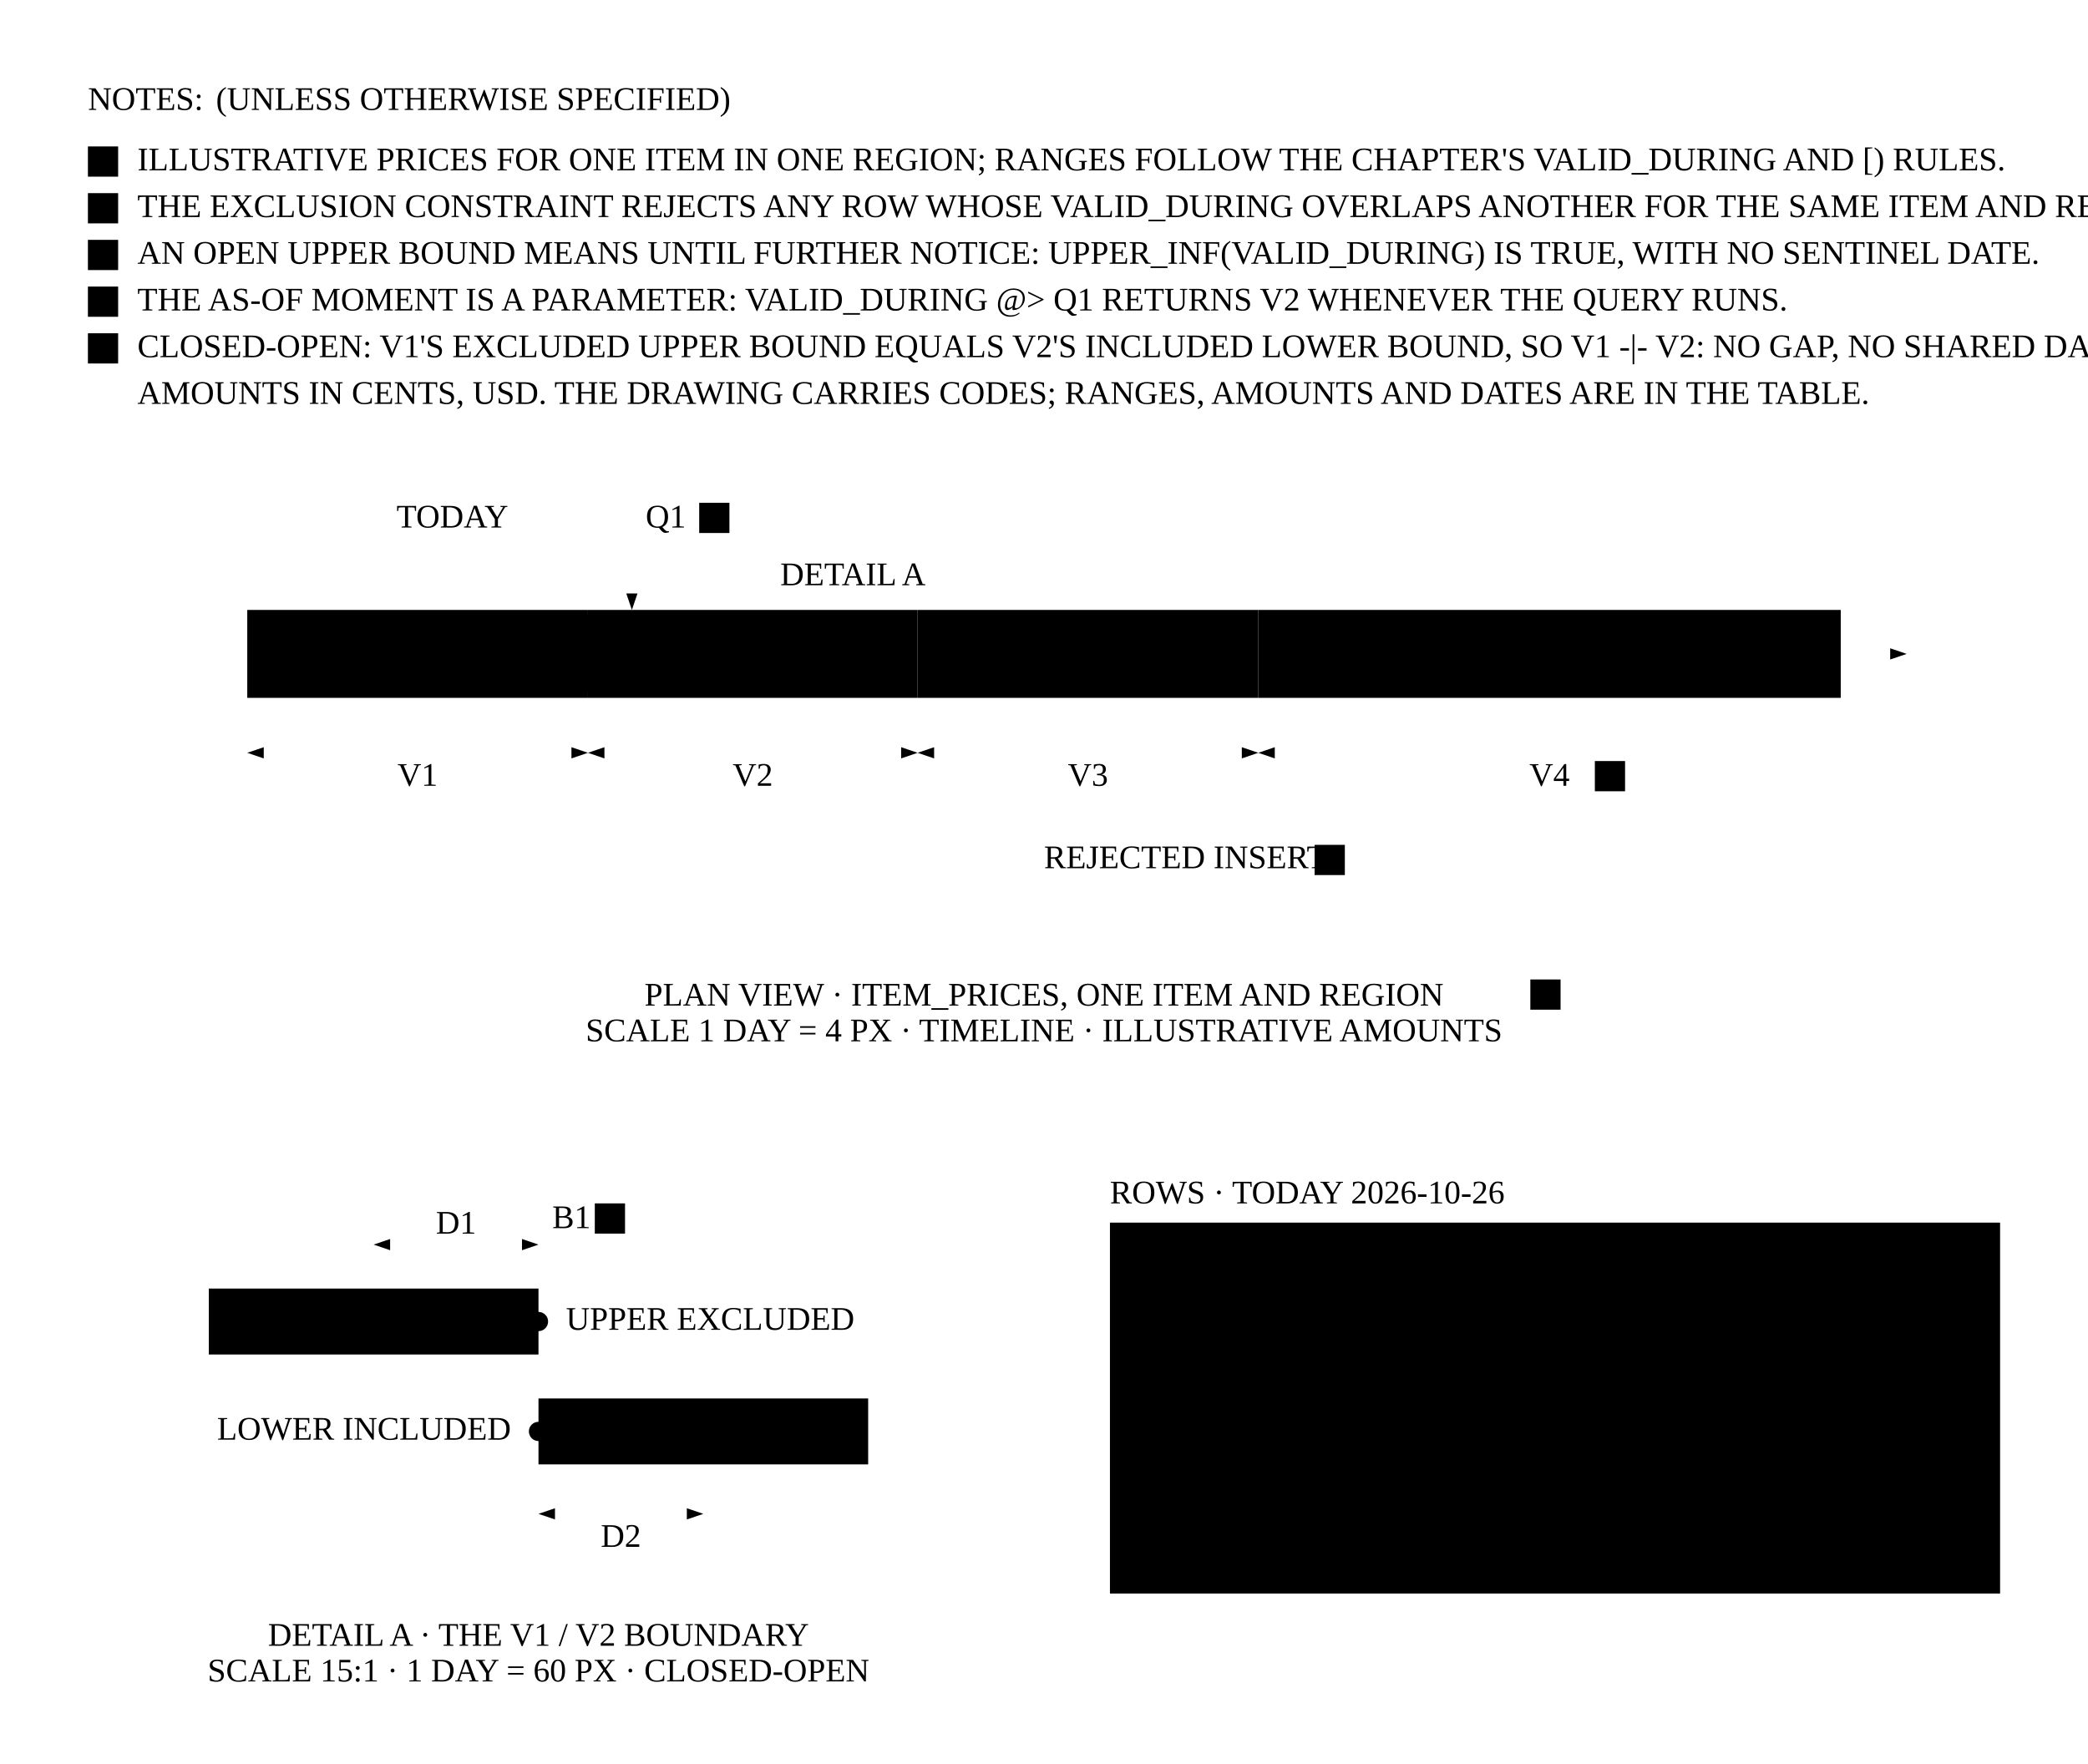
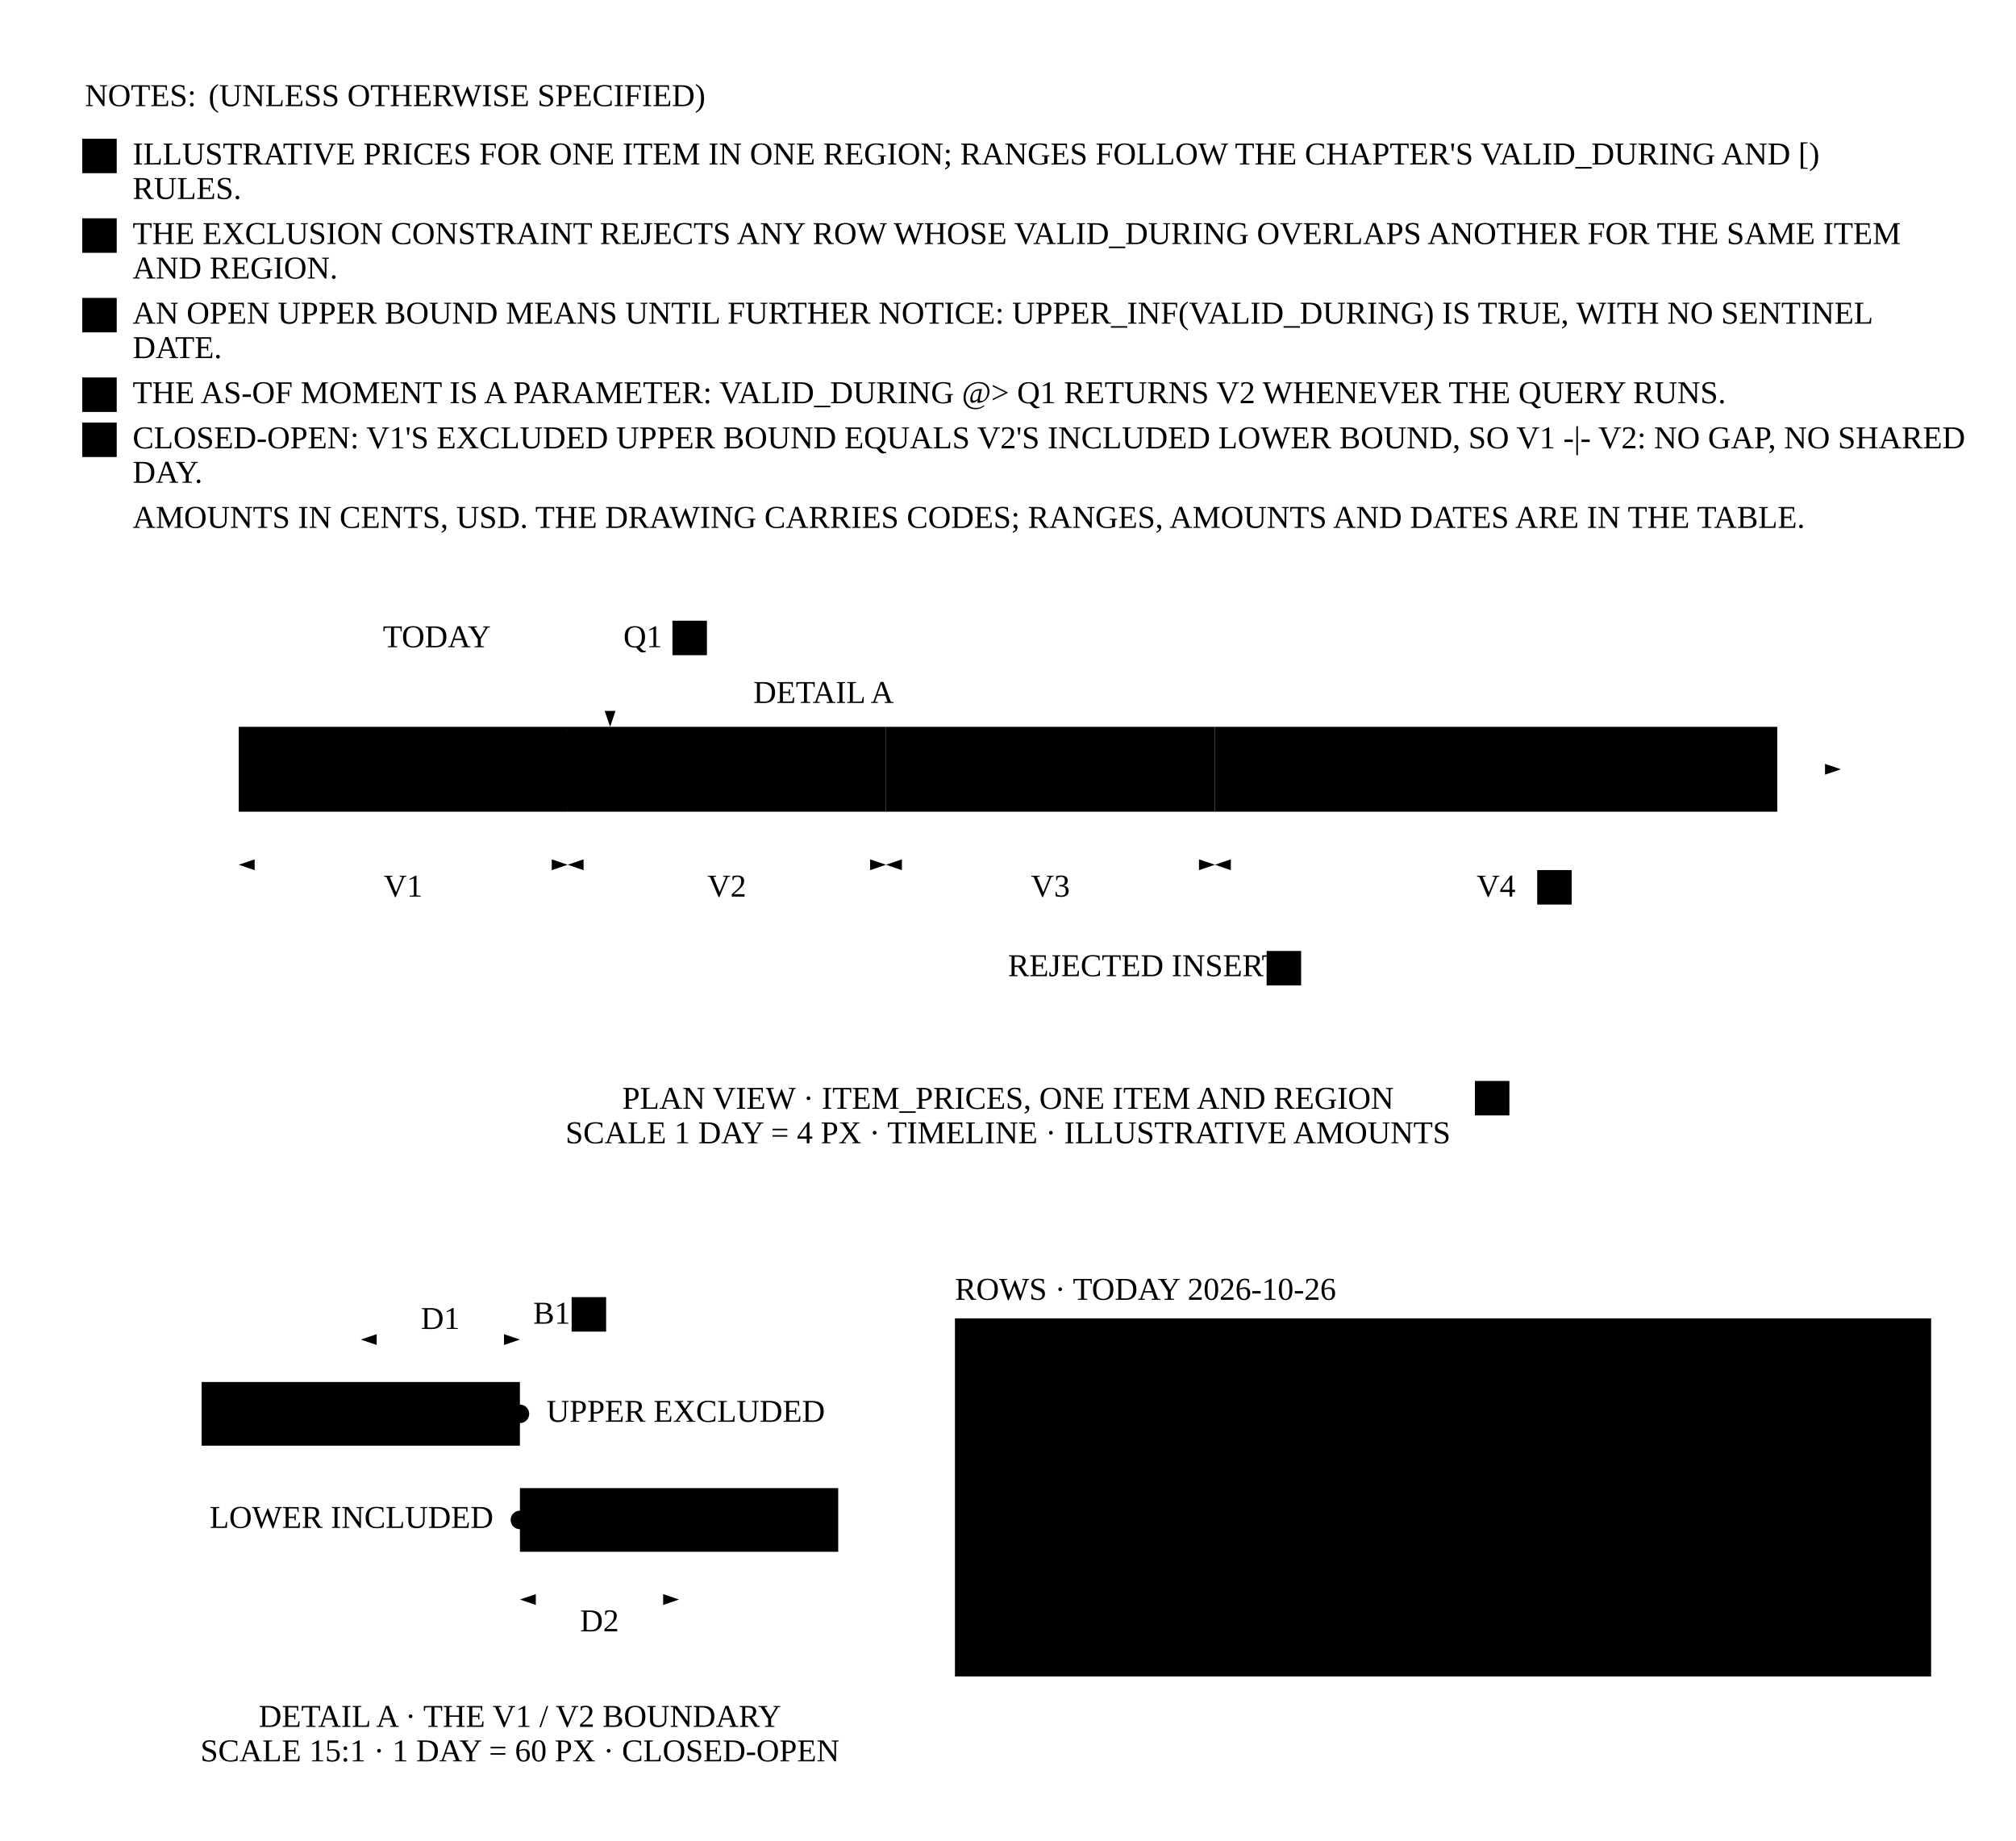
- <svg xmlns="http://www.w3.org/2000/svg" class="dwg" viewBox="0 0 760 642">
+ <svg xmlns="http://www.w3.org/2000/svg" class="dwg" viewBox="0 0 760 694">
  <defs>
    <marker id="pb-tmp-ah" viewBox="0 0 10 10" refX="10" refY="5" markerWidth="6" markerHeight="6" markerUnits="userSpaceOnUse" orient="auto-start-reverse">
      <path class="ah ink" d="M0,1.6L10,5L0,8.4Z" />
-     </marker>
-     <marker id="pb-tmp-ah-hl" viewBox="0 0 10 10" refX="10" refY="5" markerWidth="6" markerHeight="6" markerUnits="userSpaceOnUse" orient="auto-start-reverse">
-       <path class="ah hl" d="M0,1.6L10,5L0,8.4Z" />
    </marker>
    <pattern id="pb-tmp-hatch" width="5" height="5" patternUnits="userSpaceOnUse" patternTransform="rotate(45)">
      <path class="hatch-ln" d="M0,0V5" />
    </pattern>
  </defs>
  <text class="nth" x="32" y="40">NOTES:</text>
  <text class="nt" x="78.6" y="40">(UNLESS OTHERWISE SPECIFIED)</text>
-   <rect class="nb" x="32" y="53.3" width="11" height="11" />
-   <text class="nbt" x="37.5" y="61.5" text-anchor="middle">1</text>
-   <text class="nt" x="50" y="62">ILLUSTRATIVE PRICES FOR ONE ITEM IN ONE REGION; RANGES FOLLOW THE CHAPTER'S VALID_DURING AND [) RULES.</text>
-   <rect class="nb" x="32" y="70.3" width="11" height="11" />
-   <text class="nbt" x="37.5" y="78.5" text-anchor="middle">2</text>
-   <text class="nt" x="50" y="79">THE EXCLUSION CONSTRAINT REJECTS ANY ROW WHOSE VALID_DURING OVERLAPS ANOTHER FOR THE SAME ITEM AND REGION.</text>
-   <rect class="nb" x="32" y="87.3" width="11" height="11" />
-   <text class="nbt" x="37.5" y="95.5" text-anchor="middle">3</text>
-   <text class="nt" x="50" y="96">AN OPEN UPPER BOUND MEANS UNTIL FURTHER NOTICE: UPPER_INF(VALID_DURING) IS TRUE, WITH NO SENTINEL DATE.</text>
-   <rect class="nb" x="32" y="104.3" width="11" height="11" />
-   <text class="nbt" x="37.5" y="112.5" text-anchor="middle">4</text>
-   <text class="nt" x="50" y="113">THE AS-OF MOMENT IS A PARAMETER: VALID_DURING @&gt; Q1 RETURNS V2 WHENEVER THE QUERY RUNS.</text>
-   <rect class="nb" x="32" y="121.3" width="11" height="11" />
-   <text class="nbt" x="37.5" y="129.5" text-anchor="middle">5</text>
-   <text class="nt" x="50" y="130">CLOSED-OPEN: V1'S EXCLUDED UPPER BOUND EQUALS V2'S INCLUDED LOWER BOUND, SO V1 -|- V2: NO GAP, NO SHARED DAY.</text>
-   <text class="nt" x="50" y="147">AMOUNTS IN CENTS, USD. THE DRAWING CARRIES CODES; RANGES, AMOUNTS AND DATES ARE IN THE TABLE.</text>
-   <rect class="obj fill-1" x="90" y="222" width="124" height="32" />
-   <text class="sl ink" x="152" y="241" text-anchor="middle">CURRENT</text>
-   <rect class="obj fill-2" x="214" y="222" width="120" height="32" />
-   <text class="sl ink" x="274" y="241" text-anchor="middle">SCHEDULED</text>
-   <rect class="obj fill-2" x="334" y="222" width="124" height="32" />
-   <text class="sl ink" x="396" y="241" text-anchor="middle">SCHEDULED</text>
-   <rect class="obj fill-2" x="458" y="222" width="212" height="32" />
-   <text class="sl ink" x="564" y="241" text-anchor="middle">SCHEDULED · OPEN END</text>
-   <path class="leader" d="M670,238H694" marker-end="url(#pb-tmp-ah)" />
-   <path class="ctr" d="M190,186L190,262" />
-   <text class="sl" x="185" y="192" text-anchor="end">TODAY</text>
-   <path class="dim" d="M230,186V222" marker-end="url(#pb-tmp-ah)" />
-   <text class="dt" x="235" y="192">Q1</text>
-   <rect class="nb" x="254.5" y="183" width="11" height="11" />
-   <text class="nbt" x="260" y="191.2" text-anchor="middle">4</text>
-   <circle class="detail" cx="214" cy="238" r="14" />
-   <path class="leader" d="M226.89,232.53L280,210" />
-   <text class="sl ink" x="284" y="213">DETAIL A</text>
-   <path class="ext" d="M90,257L90,278" />
-   <path class="ext" d="M214,257L214,278" />
-   <path class="dim" d="M90,274L214,274" marker-start="url(#pb-tmp-ah)" marker-end="url(#pb-tmp-ah)" />
-   <text class="dt" x="152" y="286" text-anchor="middle">V1</text>
-   <path class="ext" d="M334,257L334,278" />
-   <path class="dim" d="M214,274L334,274" marker-start="url(#pb-tmp-ah)" marker-end="url(#pb-tmp-ah)" />
-   <text class="dt" x="274" y="286" text-anchor="middle">V2</text>
-   <path class="ext" d="M458,257L458,278" />
-   <path class="dim" d="M334,274L458,274" marker-start="url(#pb-tmp-ah)" marker-end="url(#pb-tmp-ah)" />
-   <text class="dt" x="396" y="286" text-anchor="middle">V3</text>
-   <path class="ext" d="M458,257L458,278" />
-   <path class="dim" d="M458,274H694" marker-start="url(#pb-tmp-ah)" />
-   <text class="dt" x="564" y="286" text-anchor="middle">V4</text>
-   <rect class="nb" x="580.5" y="277" width="11" height="11" />
-   <text class="nbt" x="586" y="285.2" text-anchor="middle">3</text>
-   <rect class="hatch" x="290" y="304" width="80" height="18" fill="url(#pb-tmp-hatch)" />
-   <text class="sl ink" x="380" y="316">REJECTED INSERT</text>
-   <rect class="nb" x="478.5" y="307.5" width="11" height="11" />
-   <text class="nbt" x="484" y="315.7" text-anchor="middle">2</text>
-   <text class="vt" x="380" y="366" text-anchor="middle">PLAN VIEW · ITEM_PRICES, ONE ITEM AND REGION</text>
-   <text class="vs" x="380" y="379" text-anchor="middle">SCALE 1 DAY = 4 PX · TIMELINE · ILLUSTRATIVE AMOUNTS</text>
-   <rect class="nb" x="557.02" y="356.5" width="11" height="11" />
-   <text class="nbt" x="562.52" y="364.7" text-anchor="middle">1</text>
-   <rect class="obj fill-1" x="76" y="469" width="120" height="24" />
-   <rect class="obj fill-2" x="196" y="509" width="120" height="24" />
-   <path class="ext" d="M136,469L136,493" />
-   <path class="ext" d="M256,509L256,533" />
-   <text class="sl ink" x="106" y="484" text-anchor="middle">V1</text>
-   <text class="sl ink" x="286" y="524" text-anchor="middle">V2</text>
-   <path class="ctr" d="M196,443L196,561" />
-   <circle class="nb" cx="196" cy="481" r="3.5" />
-   <circle class="dot" cx="196" cy="521" r="3.5" />
-   <text class="sl ink" x="206" y="484">UPPER EXCLUDED</text>
-   <text class="sl ink" x="186" y="524" text-anchor="end">LOWER INCLUDED</text>
-   <path class="ext" d="M136,466L136,449" />
-   <path class="ext" d="M196,466L196,449" />
-   <path class="dim" d="M136,453L196,453" marker-start="url(#pb-tmp-ah)" marker-end="url(#pb-tmp-ah)" />
-   <text class="dt" x="166" y="449" text-anchor="middle">D1</text>
-   <path class="ext" d="M196,536L196,555" />
-   <path class="ext" d="M256,536L256,555" />
-   <path class="dim" d="M196,551L256,551" marker-start="url(#pb-tmp-ah)" marker-end="url(#pb-tmp-ah)" />
-   <text class="dt" x="226" y="563" text-anchor="middle">D2</text>
-   <text class="dt" x="201" y="447">B1</text>
-   <rect class="nb" x="216.5" y="438" width="11" height="11" />
-   <text class="nbt" x="222" y="446.2" text-anchor="middle">5</text>
-   <text class="vt" x="196" y="599" text-anchor="middle">DETAIL A · THE V1 / V2 BOUNDARY</text>
-   <text class="vs" x="196" y="612" text-anchor="middle">SCALE 15:1 · 1 DAY = 60 PX · CLOSED-OPEN</text>
-   <text class="vt" x="404" y="438">ROWS · TODAY 2026-10-26</text>
-   <rect class="tbl" x="404" y="445" width="324" height="135" />
-   <path class="tbl" d="M404,460L728,460" />
-   <path class="tbl" d="M404,475L728,475" />
-   <path class="tbl" d="M404,490L728,490" />
-   <path class="tbl" d="M404,505L728,505" />
-   <path class="tbl" d="M404,520L728,520" />
-   <path class="tbl" d="M404,535L728,535" />
-   <path class="tbl" d="M404,550L728,550" />
-   <path class="tbl" d="M404,565L728,565" />
-   <path class="tbl" d="M436,445L436,580" />
-   <path class="tbl" d="M632,445L632,580" />
-   <text class="th" x="410" y="455.2">CODE</text>
-   <text class="th" x="534" y="455.2" text-anchor="middle">VARIABLE</text>
-   <text class="th" x="680" y="455.2" text-anchor="middle">VALUE</text>
-   <text class="tc" x="410" y="470.7">V1</text>
-   <text class="tc" x="534" y="470.7" text-anchor="middle">[2026-10-01, 2026-11-01) · current</text>
-   <text class="tc" x="680" y="470.7" text-anchor="middle">2400 · 31 d</text>
-   <text class="tc" x="410" y="485.7">V2</text>
-   <text class="tc" x="534" y="485.7" text-anchor="middle">[2026-11-01, 2026-12-01) · scheduled</text>
-   <text class="tc" x="680" y="485.7" text-anchor="middle">1499 · 30 d</text>
-   <text class="tc" x="410" y="500.7">V3</text>
-   <text class="tc" x="534" y="500.7" text-anchor="middle">[2026-12-01, 2027-01-01) · scheduled</text>
-   <text class="tc" x="680" y="500.7" text-anchor="middle">2400 · 31 d</text>
-   <text class="tc" x="410" y="515.7">V4</text>
-   <text class="tc" x="534" y="515.7" text-anchor="middle">[2027-01-01,) · scheduled</text>
-   <text class="tc" x="680" y="515.7" text-anchor="middle">2600 · open</text>
-   <text class="tc" x="410" y="530.7">Q1</text>
-   <text class="tc" x="534" y="530.7" text-anchor="middle">as-of moment, lands in V2</text>
-   <text class="tc" x="680" y="530.7" text-anchor="middle">2026-11-05</text>
-   <text class="tc" x="410" y="545.7">D1</text>
-   <text class="tc" x="534" y="545.7" text-anchor="middle">last day in V1</text>
-   <text class="tc" x="680" y="545.7" text-anchor="middle">2026-10-31</text>
-   <text class="tc" x="410" y="560.7">D2</text>
-   <text class="tc" x="534" y="560.7" text-anchor="middle">first day in V2</text>
-   <text class="tc" x="680" y="560.7" text-anchor="middle">2026-11-01</text>
-   <text class="tc" x="410" y="575.7">B1</text>
-   <text class="tc" x="534" y="575.7" text-anchor="middle">upper(V1) = lower(V2)</text>
-   <text class="tc" x="680" y="575.7" text-anchor="middle">2026-11-01</text>
+   <rect class="nb" x="31" y="52.3" width="13" height="13" />
+   <text class="nbt" x="37.5" y="62" text-anchor="middle">1</text>
+   <text class="nt" x="50" y="62">ILLUSTRATIVE PRICES FOR ONE ITEM IN ONE REGION; RANGES FOLLOW THE CHAPTER'S VALID_DURING AND [)</text>
+   <text class="nt" x="50" y="75">RULES.</text>
+   <rect class="nb" x="31" y="82.3" width="13" height="13" />
+   <text class="nbt" x="37.5" y="92" text-anchor="middle">2</text>
+   <text class="nt" x="50" y="92">THE EXCLUSION CONSTRAINT REJECTS ANY ROW WHOSE VALID_DURING OVERLAPS ANOTHER FOR THE SAME ITEM</text>
+   <text class="nt" x="50" y="105">AND REGION.</text>
+   <rect class="nb" x="31" y="112.3" width="13" height="13" />
+   <text class="nbt" x="37.5" y="122" text-anchor="middle">3</text>
+   <text class="nt" x="50" y="122">AN OPEN UPPER BOUND MEANS UNTIL FURTHER NOTICE: UPPER_INF(VALID_DURING) IS TRUE, WITH NO SENTINEL</text>
+   <text class="nt" x="50" y="135">DATE.</text>
+   <rect class="nb" x="31" y="142.3" width="13" height="13" />
+   <text class="nbt" x="37.5" y="152" text-anchor="middle">4</text>
+   <text class="nt" x="50" y="152">THE AS-OF MOMENT IS A PARAMETER: VALID_DURING @&gt; Q1 RETURNS V2 WHENEVER THE QUERY RUNS.</text>
+   <rect class="nb" x="31" y="159.3" width="13" height="13" />
+   <text class="nbt" x="37.5" y="169" text-anchor="middle">5</text>
+   <text class="nt" x="50" y="169">CLOSED-OPEN: V1'S EXCLUDED UPPER BOUND EQUALS V2'S INCLUDED LOWER BOUND, SO V1 -|- V2: NO GAP, NO SHARED</text>
+   <text class="nt" x="50" y="182">DAY.</text>
+   <text class="nt" x="50" y="199">AMOUNTS IN CENTS, USD. THE DRAWING CARRIES CODES; RANGES, AMOUNTS AND DATES ARE IN THE TABLE.</text>
+   <rect class="obj fill-1" x="90" y="274" width="124" height="32" />
+   <text class="sl ink" x="152" y="293" text-anchor="middle">CURRENT</text>
+   <rect class="obj fill-2" x="214" y="274" width="120" height="32" />
+   <text class="sl ink" x="274" y="293" text-anchor="middle">SCHEDULED</text>
+   <rect class="obj fill-2" x="334" y="274" width="124" height="32" />
+   <text class="sl ink" x="396" y="293" text-anchor="middle">SCHEDULED</text>
+   <rect class="obj fill-2" x="458" y="274" width="212" height="32" />
+   <text class="sl ink" x="564" y="293" text-anchor="middle">SCHEDULED · OPEN END</text>
+   <path class="leader" d="M670,290H694" marker-end="url(#pb-tmp-ah)" />
+   <path class="ctr" d="M190,238L190,314" />
+   <text class="sl" x="185" y="244" text-anchor="end">TODAY</text>
+   <path class="dim" d="M230,238V274" marker-end="url(#pb-tmp-ah)" />
+   <text class="dt" x="235" y="244">Q1</text>
+   <rect class="nb" x="253.5" y="234" width="13" height="13" />
+   <text class="nbt" x="260" y="243.7" text-anchor="middle">4</text>
+   <circle class="detail" cx="214" cy="290" r="14" />
+   <path class="leader" d="M226.89,284.53L280,262" />
+   <text class="sl ink" x="284" y="265">DETAIL A</text>
+   <path class="ext" d="M90,309L90,330" />
+   <path class="ext" d="M214,309L214,330" />
+   <path class="dim" d="M90,326L214,326" marker-start="url(#pb-tmp-ah)" marker-end="url(#pb-tmp-ah)" />
+   <text class="dt" x="152" y="338" text-anchor="middle">V1</text>
+   <path class="ext" d="M334,309L334,330" />
+   <path class="dim" d="M214,326L334,326" marker-start="url(#pb-tmp-ah)" marker-end="url(#pb-tmp-ah)" />
+   <text class="dt" x="274" y="338" text-anchor="middle">V2</text>
+   <path class="ext" d="M458,309L458,330" />
+   <path class="dim" d="M334,326L458,326" marker-start="url(#pb-tmp-ah)" marker-end="url(#pb-tmp-ah)" />
+   <text class="dt" x="396" y="338" text-anchor="middle">V3</text>
+   <path class="ext" d="M458,309L458,330" />
+   <path class="dim" d="M458,326H694" marker-start="url(#pb-tmp-ah)" />
+   <text class="dt" x="564" y="338" text-anchor="middle">V4</text>
+   <rect class="nb" x="579.5" y="328" width="13" height="13" />
+   <text class="nbt" x="586" y="337.7" text-anchor="middle">3</text>
+   <rect class="hatch" x="290" y="356" width="80" height="18" fill="url(#pb-tmp-hatch)" />
+   <text class="sl ink" x="380" y="368">REJECTED INSERT</text>
+   <rect class="nb" x="477.5" y="358.5" width="13" height="13" />
+   <text class="nbt" x="484" y="368.2" text-anchor="middle">2</text>
+   <text class="vt" x="380" y="418" text-anchor="middle">PLAN VIEW · ITEM_PRICES, ONE ITEM AND REGION</text>
+   <text class="vs" x="380" y="431" text-anchor="middle">SCALE 1 DAY = 4 PX · TIMELINE · ILLUSTRATIVE AMOUNTS</text>
+   <rect class="nb" x="556.02" y="407.5" width="13" height="13" />
+   <text class="nbt" x="562.52" y="417.2" text-anchor="middle">1</text>
+   <rect class="obj fill-1" x="76" y="521" width="120" height="24" />
+   <rect class="obj fill-2" x="196" y="561" width="120" height="24" />
+   <path class="ext" d="M136,521L136,545" />
+   <path class="ext" d="M256,561L256,585" />
+   <text class="sl ink" x="106" y="536" text-anchor="middle">V1</text>
+   <text class="sl ink" x="286" y="576" text-anchor="middle">V2</text>
+   <path class="ctr" d="M196,495L196,613" />
+   <circle class="nb" cx="196" cy="533" r="3.5" />
+   <circle class="dot" cx="196" cy="573" r="3.5" />
+   <text class="sl ink" x="206" y="536">UPPER EXCLUDED</text>
+   <text class="sl ink" x="186" y="576" text-anchor="end">LOWER INCLUDED</text>
+   <path class="ext" d="M136,518L136,501" />
+   <path class="ext" d="M196,518L196,501" />
+   <path class="dim" d="M136,505L196,505" marker-start="url(#pb-tmp-ah)" marker-end="url(#pb-tmp-ah)" />
+   <text class="dt" x="166" y="501" text-anchor="middle">D1</text>
+   <path class="ext" d="M196,588L196,607" />
+   <path class="ext" d="M256,588L256,607" />
+   <path class="dim" d="M196,603L256,603" marker-start="url(#pb-tmp-ah)" marker-end="url(#pb-tmp-ah)" />
+   <text class="dt" x="226" y="615" text-anchor="middle">D2</text>
+   <text class="dt" x="201" y="499">B1</text>
+   <rect class="nb" x="215.5" y="489" width="13" height="13" />
+   <text class="nbt" x="222" y="498.7" text-anchor="middle">5</text>
+   <text class="vt" x="196" y="651" text-anchor="middle">DETAIL A · THE V1 / V2 BOUNDARY</text>
+   <text class="vs" x="196" y="664" text-anchor="middle">SCALE 15:1 · 1 DAY = 60 PX · CLOSED-OPEN</text>
+   <text class="vt" x="360" y="490">ROWS · TODAY 2026-10-26</text>
+   <rect class="tbl" x="360" y="497" width="368" height="135" />
+   <path class="tbl" d="M360,512L728,512" />
+   <path class="tbl" d="M360,527L728,527" />
+   <path class="tbl" d="M360,542L728,542" />
+   <path class="tbl" d="M360,557L728,557" />
+   <path class="tbl" d="M360,572L728,572" />
+   <path class="tbl" d="M360,587L728,587" />
+   <path class="tbl" d="M360,602L728,602" />
+   <path class="tbl" d="M360,617L728,617" />
+   <path class="tbl" d="M400,497L400,632" />
+   <path class="tbl" d="M632,497L632,632" />
+   <text class="th" x="366" y="507.7">CODE</text>
+   <text class="th" x="516" y="507.7" text-anchor="middle">VARIABLE</text>
+   <text class="th" x="680" y="507.7" text-anchor="middle">VALUE</text>
+   <text class="tc" x="366" y="523">V1</text>
+   <text class="tc" x="516" y="523" text-anchor="middle">[2026-10-01, 2026-11-01) · current</text>
+   <text class="tc" x="680" y="523" text-anchor="middle">2400 · 31 d</text>
+   <text class="tc" x="366" y="538">V2</text>
+   <text class="tc" x="516" y="538" text-anchor="middle">[2026-11-01, 2026-12-01) · scheduled</text>
+   <text class="tc" x="680" y="538" text-anchor="middle">1499 · 30 d</text>
+   <text class="tc" x="366" y="553">V3</text>
+   <text class="tc" x="516" y="553" text-anchor="middle">[2026-12-01, 2027-01-01) · scheduled</text>
+   <text class="tc" x="680" y="553" text-anchor="middle">2400 · 31 d</text>
+   <text class="tc" x="366" y="568">V4</text>
+   <text class="tc" x="516" y="568" text-anchor="middle">[2027-01-01,) · scheduled</text>
+   <text class="tc" x="680" y="568" text-anchor="middle">2600 · open</text>
+   <text class="tc" x="366" y="583">Q1</text>
+   <text class="tc" x="516" y="583" text-anchor="middle">as-of moment, lands in V2</text>
+   <text class="tc" x="680" y="583" text-anchor="middle">2026-11-05</text>
+   <text class="tc" x="366" y="598">D1</text>
+   <text class="tc" x="516" y="598" text-anchor="middle">last day in V1</text>
+   <text class="tc" x="680" y="598" text-anchor="middle">2026-10-31</text>
+   <text class="tc" x="366" y="613">D2</text>
+   <text class="tc" x="516" y="613" text-anchor="middle">first day in V2</text>
+   <text class="tc" x="680" y="613" text-anchor="middle">2026-11-01</text>
+   <text class="tc" x="366" y="628">B1</text>
+   <text class="tc" x="516" y="628" text-anchor="middle">upper(V1) = lower(V2)</text>
+   <text class="tc" x="680" y="628" text-anchor="middle">2026-11-01</text>
</svg>
